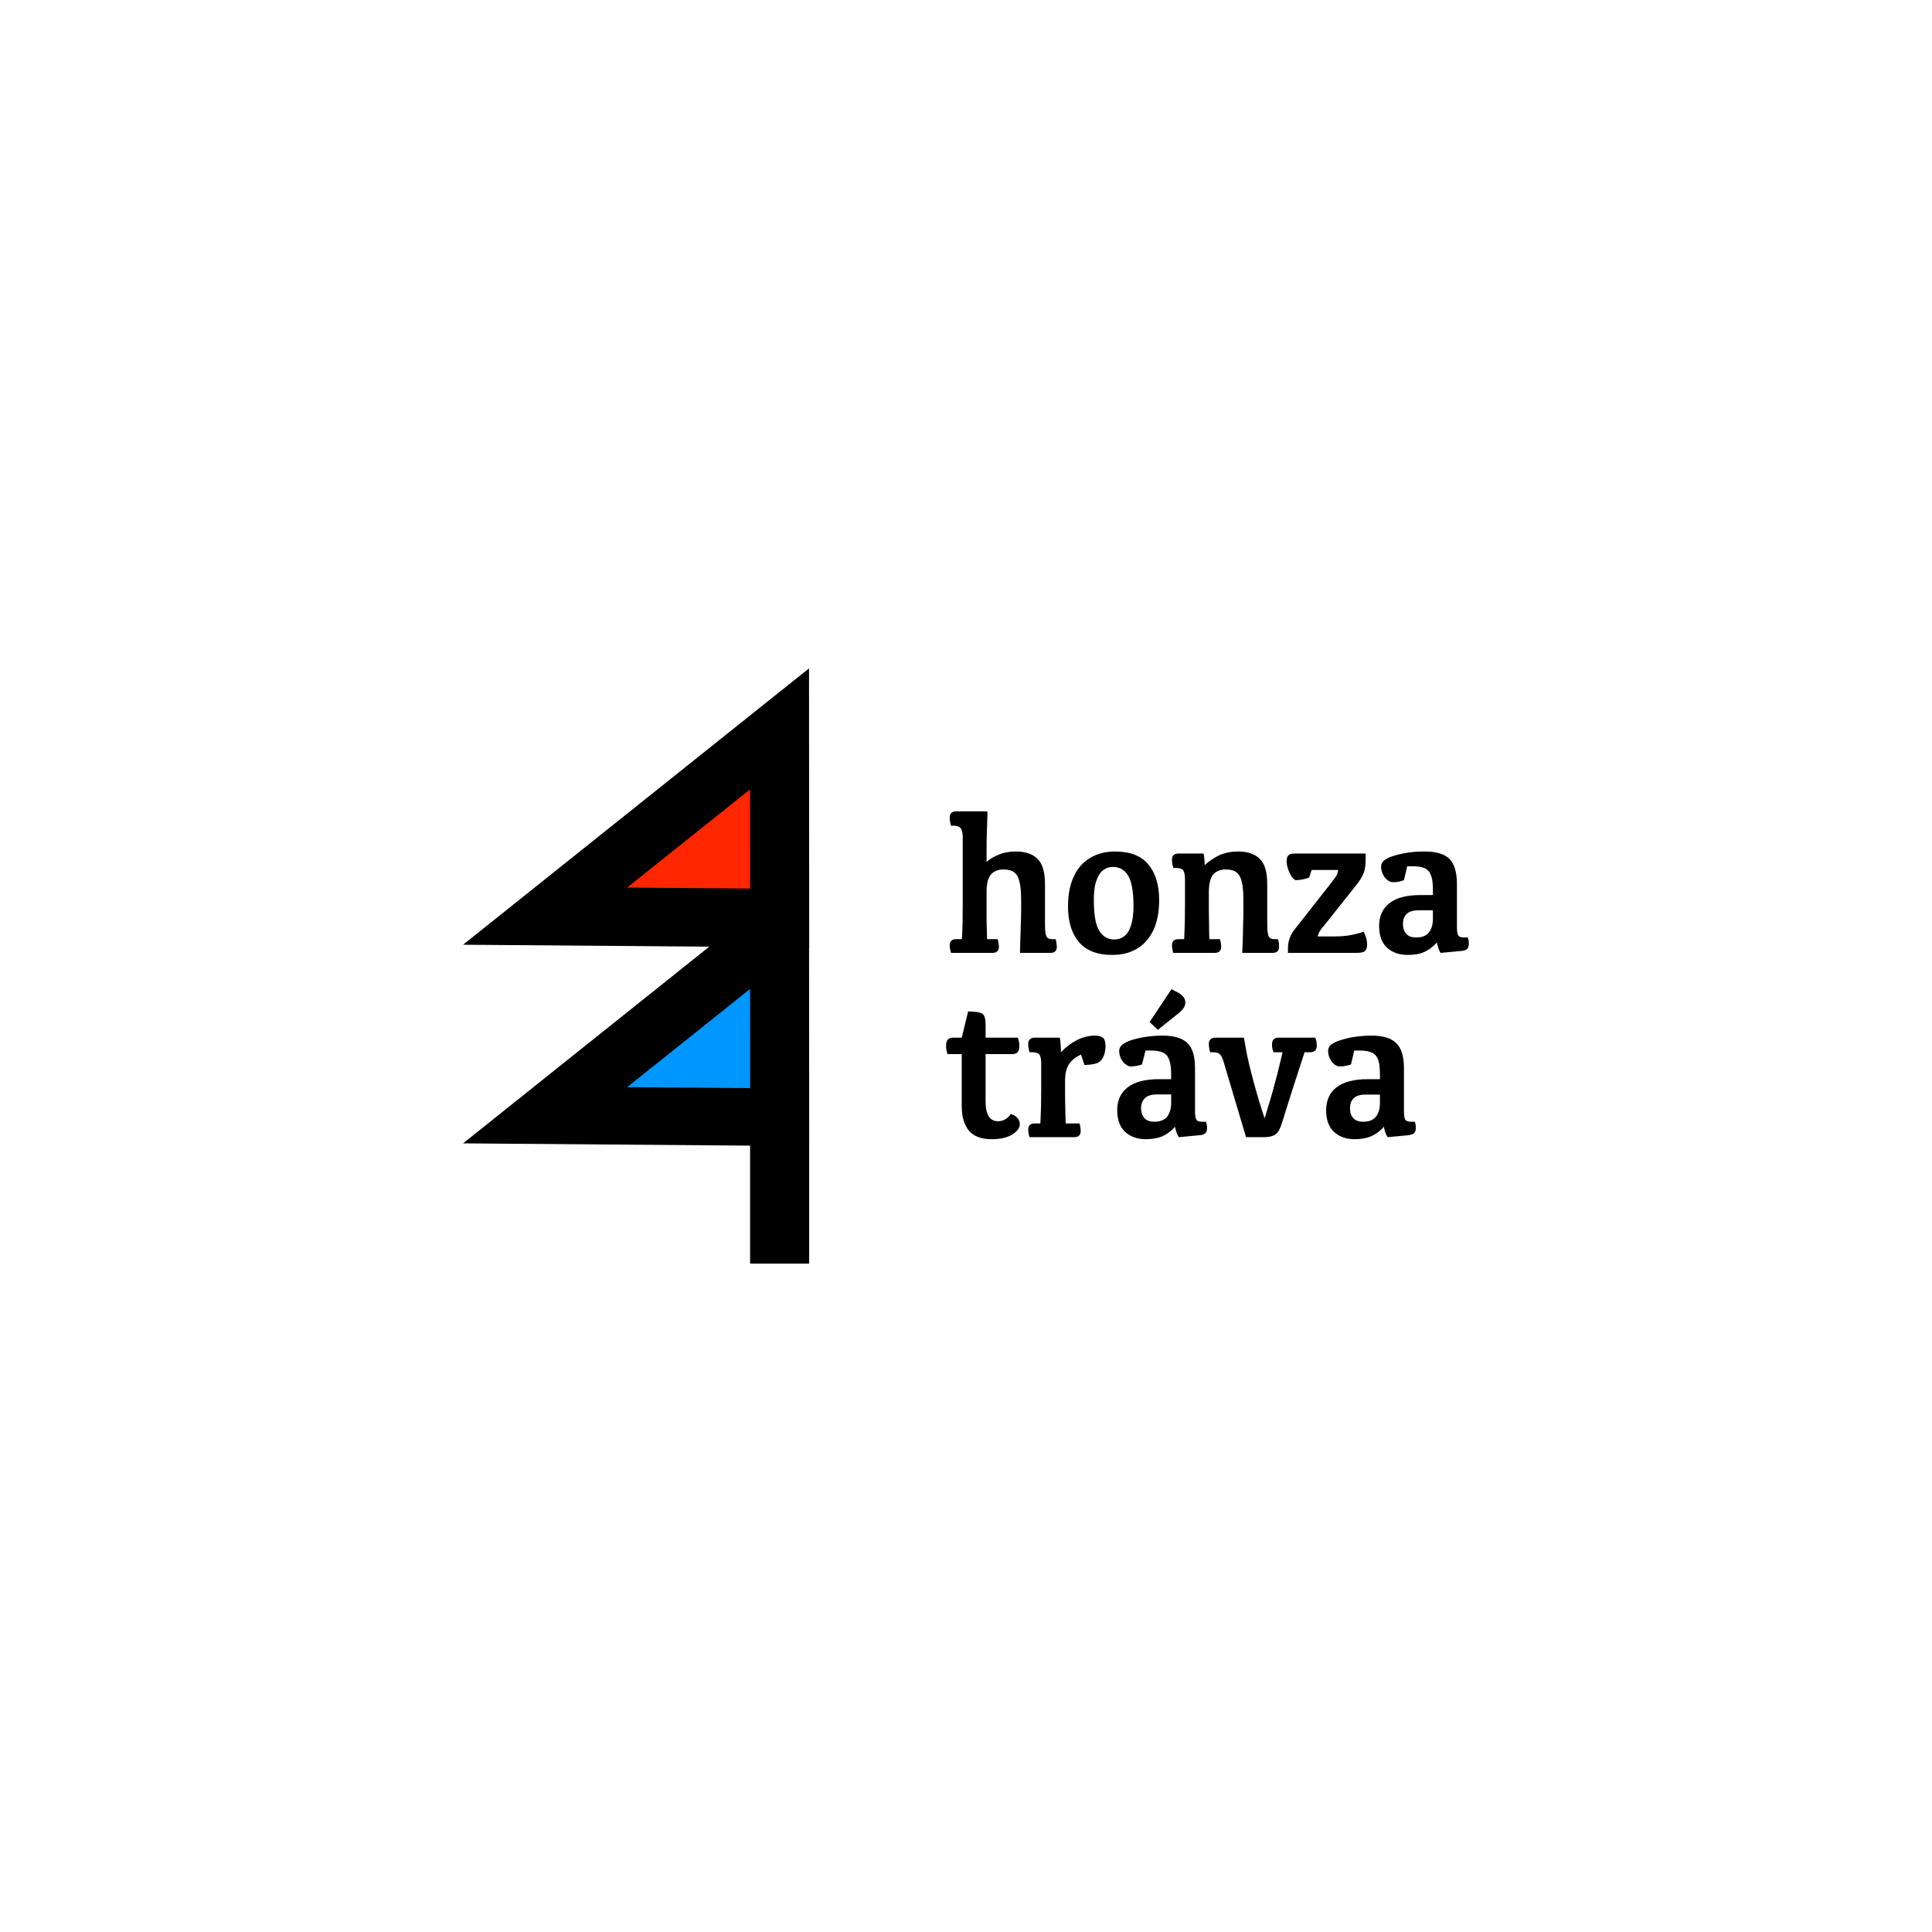
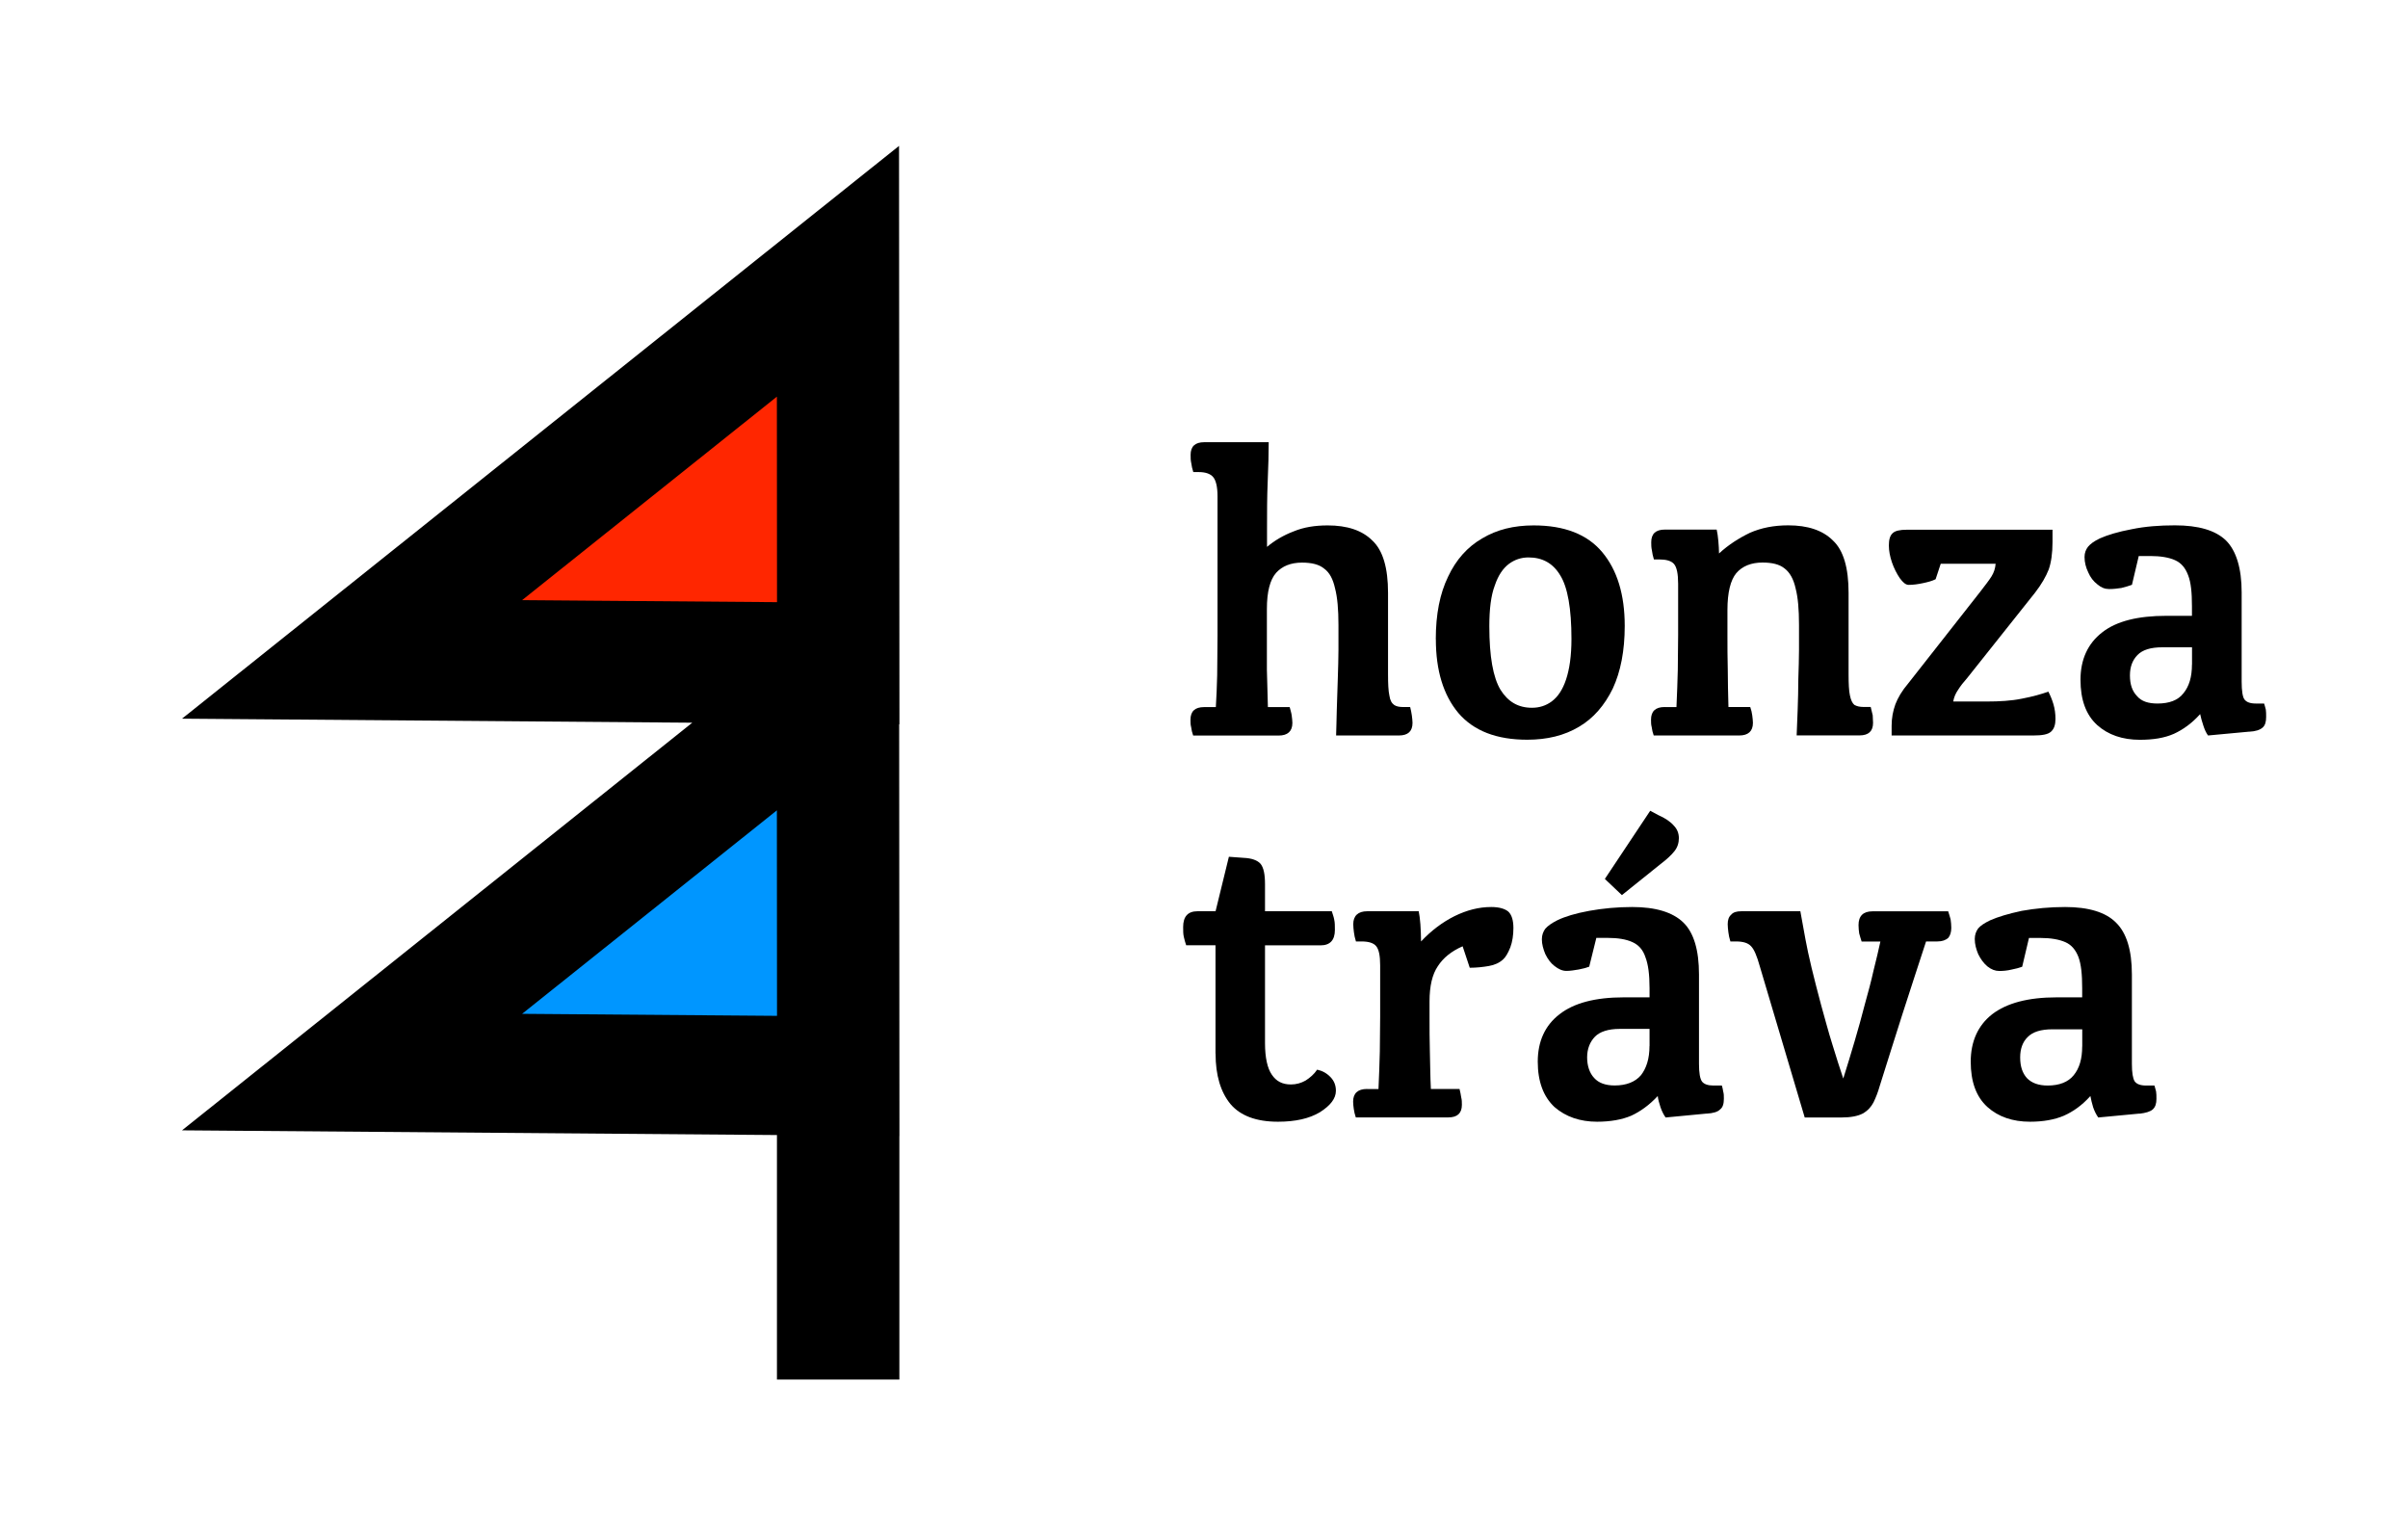
- <svg xmlns="http://www.w3.org/2000/svg" width="100%" height="100%" viewBox="0 0 1080 1080" version="1.1" xml:space="preserve" style="fill-rule:evenodd;clip-rule:evenodd;stroke-linejoin:round;stroke-miterlimit:2;">
-   <g id="honza_trava_logo_V1" transform="matrix(1.00089,0,0,1.00089,-12297.1,-760.837)">
-     <rect x="12286.1" y="760.158" width="1079.04" height="1079.04" style="fill:none;" />
-     <g transform="matrix(2.50653,0,0,1.6298,4367.88,-8055.99)">
-       <path d="M3326.2,5801.94L3262.24,5801.16L3317.1,5733.76L3262.24,5733.09L3339.33,5638.39L3339.37,5734.03L3339.34,5734.03L3339.37,5802.11L3339.36,5802.11L3339.36,5842.37L3326.2,5842.37L3326.2,5801.94Z" />
-     </g>
-     <g transform="matrix(0.890626,0,0,0.579102,9730.99,-2064.17)">
-       <path d="M3339.33,5638.39L3262.24,5733.09L3339.37,5734.03L3339.33,5638.39" style="fill:rgb(255,38,0);" />
-     </g>
-     <g transform="matrix(0.890626,0,0,0.579102,9730.99,-1952.69)">
-       <path d="M3339.33,5638.39L3262.24,5733.09L3339.37,5734.03L3339.33,5638.39" style="fill:rgb(0,150,255);" />
-     </g>
-     <g transform="matrix(9.1883,0,0,9.46869,-9355.14,-28199.3)">
-       <path d="M2413.44,3113.84L2413.78,3113.84C2413.8,3113.56 2413.81,3113.26 2413.82,3112.93C2413.82,3112.6 2413.83,3112.23 2413.83,3111.81L2413.83,3107.84C2413.83,3107.56 2413.78,3107.38 2413.7,3107.29C2413.62,3107.2 2413.48,3107.15 2413.28,3107.15L2413.12,3107.15C2413.09,3107.06 2413.07,3106.98 2413.06,3106.9C2413.04,3106.82 2413.04,3106.74 2413.04,3106.66C2413.04,3106.42 2413.17,3106.3 2413.44,3106.3L2415.33,3106.3C2415.33,3106.6 2415.32,3106.97 2415.3,3107.42C2415.28,3107.86 2415.28,3108.32 2415.28,3108.78L2415.28,3109.28C2415.5,3109.1 2415.76,3108.95 2416.06,3108.84C2416.36,3108.72 2416.69,3108.67 2417.06,3108.67C2417.63,3108.67 2418.07,3108.81 2418.37,3109.1C2418.68,3109.38 2418.83,3109.88 2418.83,3110.59L2418.83,3112.91C2418.83,3113.18 2418.84,3113.38 2418.87,3113.51C2418.89,3113.65 2418.94,3113.73 2419.01,3113.78C2419.07,3113.82 2419.16,3113.84 2419.27,3113.84L2419.48,3113.84C2419.5,3113.92 2419.52,3114 2419.53,3114.08C2419.54,3114.16 2419.55,3114.23 2419.55,3114.29C2419.55,3114.53 2419.42,3114.65 2419.15,3114.65L2417.31,3114.65C2417.32,3114.45 2417.32,3114.21 2417.33,3113.93C2417.34,3113.64 2417.35,3113.34 2417.36,3113.04C2417.37,3112.73 2417.38,3112.46 2417.38,3112.22L2417.38,3111.5C2417.38,3111.07 2417.35,3110.72 2417.28,3110.46C2417.22,3110.2 2417.12,3110.01 2416.96,3109.9C2416.81,3109.78 2416.59,3109.73 2416.31,3109.73C2415.98,3109.73 2415.73,3109.83 2415.55,3110.02C2415.37,3110.22 2415.28,3110.56 2415.28,3111.05L2415.28,3111.79C2415.28,3112.12 2415.28,3112.45 2415.28,3112.78C2415.29,3113.11 2415.3,3113.46 2415.31,3113.84L2415.95,3113.84C2415.97,3113.92 2416,3114 2416.01,3114.08C2416.02,3114.16 2416.03,3114.23 2416.03,3114.29C2416.03,3114.53 2415.89,3114.65 2415.63,3114.65L2413.12,3114.65C2413.09,3114.57 2413.07,3114.49 2413.06,3114.41C2413.04,3114.34 2413.04,3114.27 2413.04,3114.2C2413.04,3113.96 2413.17,3113.84 2413.44,3113.84Z" style="fill-rule:nonzero;" />
-       <path d="M2421.8,3111.54C2421.8,3112.4 2421.91,3113 2422.13,3113.35C2422.35,3113.69 2422.65,3113.86 2423.05,3113.86C2423.27,3113.86 2423.46,3113.8 2423.63,3113.68C2423.81,3113.55 2423.95,3113.35 2424.05,3113.06C2424.15,3112.77 2424.21,3112.39 2424.21,3111.9C2424.21,3111.04 2424.1,3110.43 2423.88,3110.09C2423.67,3109.75 2423.36,3109.58 2422.95,3109.58C2422.74,3109.58 2422.55,3109.64 2422.38,3109.76C2422.2,3109.89 2422.06,3110.09 2421.96,3110.38C2421.85,3110.66 2421.8,3111.05 2421.8,3111.54ZM2420.23,3111.91C2420.23,3111.2 2420.35,3110.61 2420.59,3110.13C2420.82,3109.65 2421.16,3109.28 2421.59,3109.04C2422.02,3108.79 2422.52,3108.67 2423.1,3108.67C2424,3108.67 2424.67,3108.92 2425.11,3109.43C2425.55,3109.94 2425.77,3110.64 2425.77,3111.53C2425.77,3112.24 2425.65,3112.83 2425.42,3113.31C2425.18,3113.79 2424.85,3114.16 2424.43,3114.4C2424,3114.65 2423.49,3114.77 2422.91,3114.77C2422.01,3114.77 2421.34,3114.52 2420.89,3114.01C2420.45,3113.5 2420.23,3112.8 2420.23,3111.91Z" style="fill-rule:nonzero;" />
-       <path d="M2426.95,3113.84L2427.29,3113.84C2427.31,3113.46 2427.32,3113.11 2427.33,3112.78C2427.33,3112.45 2427.34,3112.12 2427.34,3111.79L2427.34,3110.33C2427.34,3110.05 2427.3,3109.86 2427.22,3109.77C2427.14,3109.68 2426.99,3109.64 2426.79,3109.64L2426.63,3109.64C2426.6,3109.55 2426.58,3109.46 2426.57,3109.38C2426.55,3109.3 2426.55,3109.22 2426.55,3109.15C2426.55,3108.91 2426.68,3108.79 2426.95,3108.79L2428.47,3108.79C2428.49,3108.88 2428.51,3108.99 2428.52,3109.12C2428.53,3109.24 2428.54,3109.36 2428.54,3109.47C2428.82,3109.22 2429.13,3109.03 2429.45,3108.88C2429.78,3108.74 2430.15,3108.67 2430.57,3108.67C2431.14,3108.67 2431.58,3108.81 2431.88,3109.1C2432.19,3109.38 2432.34,3109.88 2432.34,3110.59L2432.34,3112.91C2432.34,3113.18 2432.35,3113.38 2432.38,3113.51C2432.41,3113.65 2432.45,3113.73 2432.51,3113.78C2432.58,3113.82 2432.67,3113.84 2432.78,3113.84L2432.99,3113.84C2433.01,3113.92 2433.03,3114 2433.05,3114.08C2433.05,3114.16 2433.06,3114.23 2433.06,3114.29C2433.06,3114.53 2432.93,3114.65 2432.66,3114.65L2430.82,3114.65C2430.83,3114.45 2430.84,3114.21 2430.85,3113.93C2430.86,3113.64 2430.87,3113.34 2430.87,3113.04C2430.88,3112.73 2430.89,3112.46 2430.89,3112.22L2430.89,3111.5C2430.89,3111.07 2430.86,3110.72 2430.79,3110.46C2430.73,3110.2 2430.62,3110.01 2430.47,3109.9C2430.32,3109.78 2430.1,3109.73 2429.82,3109.73C2429.49,3109.73 2429.23,3109.83 2429.05,3110.03C2428.88,3110.23 2428.79,3110.58 2428.79,3111.08L2428.79,3111.79C2428.79,3112.12 2428.79,3112.45 2428.8,3112.78C2428.8,3113.11 2428.81,3113.46 2428.82,3113.84L2429.46,3113.84C2429.49,3113.92 2429.51,3114 2429.52,3114.08C2429.53,3114.16 2429.54,3114.23 2429.54,3114.29C2429.54,3114.53 2429.4,3114.65 2429.14,3114.65L2426.63,3114.65C2426.6,3114.57 2426.58,3114.49 2426.57,3114.41C2426.55,3114.34 2426.55,3114.27 2426.55,3114.2C2426.55,3113.96 2426.68,3113.84 2426.95,3113.84Z" style="fill-rule:nonzero;" />
-       <path d="M2433.6,3114.65L2433.6,3114.37C2433.6,3114.15 2433.64,3113.95 2433.71,3113.76C2433.78,3113.58 2433.9,3113.38 2434.09,3113.16L2436.18,3110.58C2436.34,3110.38 2436.46,3110.23 2436.53,3110.12C2436.6,3110.01 2436.64,3109.89 2436.65,3109.76L2435.04,3109.76L2434.89,3110.2C2434.79,3110.25 2434.67,3110.28 2434.52,3110.31C2434.37,3110.34 2434.23,3110.36 2434.1,3110.36C2434.01,3110.36 2433.93,3110.29 2433.84,3110.17C2433.75,3110.04 2433.67,3109.89 2433.61,3109.72C2433.55,3109.55 2433.52,3109.39 2433.52,3109.24C2433.52,3109.08 2433.55,3108.96 2433.63,3108.89C2433.7,3108.82 2433.84,3108.79 2434.05,3108.79L2438.32,3108.79L2438.32,3109.14C2438.32,3109.46 2438.28,3109.72 2438.21,3109.92C2438.13,3110.12 2438,3110.34 2437.81,3110.58L2435.82,3113.01C2435.71,3113.13 2435.62,3113.24 2435.55,3113.35C2435.48,3113.45 2435.43,3113.56 2435.41,3113.68L2436.39,3113.68C2436.76,3113.68 2437.11,3113.66 2437.42,3113.6C2437.74,3113.54 2438,3113.47 2438.2,3113.4C2438.26,3113.51 2438.31,3113.63 2438.35,3113.76C2438.39,3113.89 2438.41,3114.03 2438.41,3114.18C2438.41,3114.34 2438.37,3114.46 2438.28,3114.54C2438.19,3114.62 2438.02,3114.65 2437.76,3114.65L2433.6,3114.65Z" style="fill-rule:nonzero;" />
-       <path d="M2442.41,3112.63L2442.41,3112.14L2441.54,3112.14C2441.2,3112.14 2440.96,3112.21 2440.81,3112.36C2440.66,3112.51 2440.59,3112.7 2440.59,3112.94C2440.59,3113.2 2440.66,3113.39 2440.8,3113.53C2440.93,3113.68 2441.13,3113.74 2441.4,3113.74C2441.74,3113.74 2442,3113.65 2442.16,3113.45C2442.33,3113.25 2442.41,3112.98 2442.41,3112.63ZM2444.09,3114.54L2442.88,3114.65C2442.82,3114.57 2442.78,3114.48 2442.74,3114.36C2442.7,3114.24 2442.67,3114.14 2442.65,3114.04C2442.41,3114.3 2442.15,3114.48 2441.88,3114.6C2441.6,3114.72 2441.27,3114.77 2440.88,3114.77C2440.37,3114.77 2439.95,3114.63 2439.63,3114.35C2439.3,3114.06 2439.14,3113.63 2439.14,3113.06C2439.14,3112.48 2439.35,3112.03 2439.78,3111.71C2440.2,3111.39 2440.83,3111.24 2441.66,3111.24L2442.41,3111.24L2442.41,3110.97C2442.41,3110.58 2442.38,3110.29 2442.3,3110.09C2442.22,3109.88 2442.1,3109.74 2441.92,3109.66C2441.74,3109.58 2441.49,3109.54 2441.19,3109.54L2440.85,3109.54L2440.65,3110.36C2440.57,3110.39 2440.46,3110.42 2440.34,3110.45C2440.22,3110.47 2440.1,3110.48 2439.98,3110.48C2439.86,3110.48 2439.75,3110.44 2439.64,3110.35C2439.52,3110.26 2439.43,3110.15 2439.37,3110.01C2439.3,3109.87 2439.26,3109.72 2439.26,3109.57C2439.26,3109.45 2439.3,3109.36 2439.36,3109.28C2439.43,3109.2 2439.54,3109.12 2439.71,3109.04C2439.94,3108.94 2440.25,3108.85 2440.64,3108.78C2441.04,3108.7 2441.46,3108.67 2441.91,3108.67C2442.6,3108.67 2443.1,3108.81 2443.41,3109.1C2443.71,3109.39 2443.87,3109.89 2443.87,3110.58L2443.87,3113.12C2443.87,3113.38 2443.9,3113.55 2443.95,3113.62C2444.01,3113.7 2444.12,3113.74 2444.29,3113.74L2444.53,3113.74C2444.55,3113.79 2444.56,3113.85 2444.58,3113.91C2444.59,3113.97 2444.59,3114.04 2444.59,3114.12C2444.59,3114.26 2444.56,3114.36 2444.49,3114.42C2444.41,3114.49 2444.28,3114.53 2444.09,3114.54Z" style="fill-rule:nonzero;" />
-       <path d="M2413.77,3123.7L2413.77,3120.62L2412.91,3120.62C2412.88,3120.54 2412.86,3120.46 2412.84,3120.38C2412.82,3120.3 2412.82,3120.21 2412.82,3120.1C2412.82,3119.8 2412.96,3119.65 2413.24,3119.65L2413.77,3119.65L2414.16,3118.1L2414.59,3118.13C2414.83,3118.14 2415,3118.2 2415.09,3118.3C2415.18,3118.41 2415.22,3118.6 2415.22,3118.88L2415.22,3119.65L2417.18,3119.65C2417.21,3119.74 2417.24,3119.82 2417.25,3119.89C2417.27,3119.97 2417.27,3120.07 2417.27,3120.18C2417.27,3120.47 2417.13,3120.62 2416.85,3120.62L2415.22,3120.62L2415.22,3123.4C2415.22,3123.82 2415.29,3124.12 2415.42,3124.3C2415.55,3124.49 2415.73,3124.58 2415.98,3124.58C2416.14,3124.58 2416.28,3124.54 2416.41,3124.47C2416.54,3124.39 2416.66,3124.29 2416.75,3124.16C2416.9,3124.19 2417.03,3124.26 2417.14,3124.37C2417.25,3124.48 2417.3,3124.61 2417.3,3124.76C2417.3,3124.98 2417.14,3125.18 2416.83,3125.37C2416.52,3125.55 2416.11,3125.64 2415.6,3125.64C2414.96,3125.64 2414.5,3125.47 2414.21,3125.14C2413.92,3124.8 2413.77,3124.32 2413.77,3123.7Z" style="fill-rule:nonzero;" />
-       <path d="M2418.22,3124.71L2418.55,3124.71C2418.57,3124.33 2418.58,3123.97 2418.59,3123.64C2418.59,3123.32 2418.6,3122.99 2418.6,3122.65L2418.6,3121.19C2418.6,3120.91 2418.56,3120.73 2418.48,3120.64C2418.4,3120.55 2418.26,3120.51 2418.05,3120.51L2417.89,3120.51C2417.86,3120.42 2417.84,3120.33 2417.83,3120.25C2417.82,3120.17 2417.81,3120.09 2417.81,3120.02C2417.81,3119.78 2417.95,3119.65 2418.22,3119.65L2419.73,3119.65C2419.75,3119.75 2419.77,3119.87 2419.78,3120.02C2419.79,3120.18 2419.8,3120.34 2419.8,3120.51C2420.1,3120.2 2420.43,3119.96 2420.78,3119.79C2421.14,3119.62 2421.49,3119.53 2421.86,3119.53C2422.09,3119.53 2422.26,3119.58 2422.36,3119.66C2422.46,3119.75 2422.51,3119.91 2422.51,3120.13C2422.51,3120.33 2422.48,3120.52 2422.42,3120.68C2422.35,3120.85 2422.28,3120.96 2422.21,3121.02C2422.1,3121.12 2421.96,3121.18 2421.79,3121.21C2421.62,3121.24 2421.43,3121.26 2421.23,3121.26L2421.02,3120.65C2420.69,3120.79 2420.45,3120.98 2420.29,3121.22C2420.13,3121.45 2420.05,3121.78 2420.05,3122.22L2420.05,3122.65C2420.05,3122.99 2420.05,3123.32 2420.06,3123.64C2420.07,3123.97 2420.07,3124.33 2420.09,3124.71L2420.93,3124.71C2420.95,3124.79 2420.97,3124.87 2420.98,3124.95C2421,3125.02 2421,3125.09 2421,3125.16C2421,3125.4 2420.87,3125.52 2420.6,3125.52L2417.89,3125.52C2417.86,3125.43 2417.84,3125.36 2417.83,3125.28C2417.82,3125.2 2417.81,3125.14 2417.81,3125.07C2417.81,3124.83 2417.95,3124.71 2418.22,3124.71Z" style="fill-rule:nonzero;" />
-       <path d="M2426.5,3123.49L2426.5,3123L2425.62,3123C2425.29,3123 2425.04,3123.08 2424.9,3123.22C2424.75,3123.37 2424.67,3123.57 2424.67,3123.81C2424.67,3124.06 2424.74,3124.26 2424.88,3124.4C2425.01,3124.54 2425.21,3124.61 2425.48,3124.61C2425.82,3124.61 2426.08,3124.51 2426.25,3124.32C2426.41,3124.12 2426.5,3123.85 2426.5,3123.49ZM2428.17,3125.41L2426.97,3125.52C2426.91,3125.44 2426.86,3125.34 2426.82,3125.23C2426.78,3125.11 2426.75,3125.01 2426.74,3124.91C2426.49,3125.17 2426.23,3125.35 2425.96,3125.47C2425.69,3125.58 2425.35,3125.64 2424.96,3125.64C2424.46,3125.64 2424.04,3125.5 2423.71,3125.22C2423.39,3124.93 2423.22,3124.5 2423.22,3123.93C2423.22,3123.35 2423.43,3122.9 2423.86,3122.58C2424.28,3122.26 2424.91,3122.1 2425.74,3122.1L2426.5,3122.1L2426.5,3121.84C2426.5,3121.45 2426.46,3121.16 2426.38,3120.96C2426.31,3120.75 2426.18,3120.61 2426,3120.53C2425.82,3120.45 2425.58,3120.41 2425.27,3120.41L2424.94,3120.41L2424.73,3121.23C2424.65,3121.26 2424.54,3121.29 2424.42,3121.31C2424.3,3121.33 2424.18,3121.35 2424.06,3121.35C2423.94,3121.35 2423.83,3121.3 2423.71,3121.21C2423.6,3121.13 2423.51,3121.01 2423.44,3120.87C2423.38,3120.73 2423.34,3120.59 2423.34,3120.45C2423.34,3120.33 2423.38,3120.23 2423.44,3120.15C2423.51,3120.07 2423.63,3119.99 2423.79,3119.91C2424.02,3119.8 2424.33,3119.71 2424.73,3119.64C2425.12,3119.57 2425.55,3119.53 2425.99,3119.53C2426.68,3119.53 2427.18,3119.68 2427.49,3119.97C2427.8,3120.26 2427.95,3120.76 2427.95,3121.45L2427.95,3123.99C2427.95,3124.25 2427.98,3124.42 2428.04,3124.5C2428.1,3124.57 2428.21,3124.61 2428.37,3124.61L2428.62,3124.61C2428.64,3124.67 2428.65,3124.72 2428.66,3124.78C2428.68,3124.84 2428.68,3124.91 2428.68,3124.98C2428.68,3125.13 2428.65,3125.23 2428.57,3125.29C2428.5,3125.36 2428.37,3125.4 2428.17,3125.41ZM2425.19,3118.73L2426.52,3116.79L2426.75,3116.91C2426.96,3117 2427.11,3117.1 2427.21,3117.21C2427.31,3117.31 2427.36,3117.43 2427.36,3117.57C2427.36,3117.7 2427.32,3117.83 2427.23,3117.94C2427.14,3118.05 2427.01,3118.17 2426.82,3118.31L2425.69,3119.19L2425.19,3118.73Z" style="fill-rule:nonzero;" />
-       <path d="M2431.05,3125.52L2429.73,3121.21C2429.65,3120.93 2429.57,3120.74 2429.48,3120.65C2429.39,3120.55 2429.24,3120.51 2429.03,3120.51L2428.87,3120.51C2428.84,3120.42 2428.82,3120.33 2428.81,3120.25C2428.8,3120.17 2428.79,3120.09 2428.79,3120.02C2428.79,3119.9 2428.82,3119.81 2428.89,3119.75C2428.95,3119.68 2429.05,3119.65 2429.19,3119.65L2430.92,3119.65L2431.07,3120.45C2431.11,3120.66 2431.17,3120.94 2431.25,3121.26C2431.33,3121.59 2431.43,3121.95 2431.53,3122.32C2431.64,3122.7 2431.74,3123.07 2431.86,3123.44C2431.97,3123.8 2432.08,3124.12 2432.18,3124.41C2432.29,3124.07 2432.4,3123.72 2432.51,3123.36C2432.62,3123 2432.72,3122.65 2432.81,3122.31C2432.91,3121.96 2433,3121.64 2433.07,3121.33C2433.15,3121.02 2433.22,3120.74 2433.27,3120.51L2432.72,3120.51C2432.69,3120.43 2432.67,3120.35 2432.65,3120.28C2432.64,3120.21 2432.63,3120.13 2432.63,3120.04C2432.63,3119.78 2432.77,3119.65 2433.04,3119.65L2435.26,3119.65C2435.29,3119.73 2435.31,3119.81 2435.33,3119.88C2435.34,3119.95 2435.35,3120.03 2435.35,3120.12C2435.35,3120.24 2435.32,3120.34 2435.26,3120.41C2435.19,3120.47 2435.09,3120.51 2434.94,3120.51L2434.61,3120.51C2434.38,3121.19 2434.15,3121.88 2433.92,3122.57C2433.7,3123.25 2433.47,3123.94 2433.25,3124.63C2433.2,3124.8 2433.14,3124.95 2433.07,3125.09C2433,3125.22 2432.9,3125.33 2432.75,3125.41C2432.61,3125.48 2432.4,3125.52 2432.13,3125.52L2431.05,3125.52Z" style="fill-rule:nonzero;" />
-       <path d="M2439.19,3123.5L2439.19,3123.01L2438.32,3123.01C2437.98,3123.01 2437.74,3123.08 2437.59,3123.23C2437.44,3123.37 2437.37,3123.57 2437.37,3123.81C2437.37,3124.07 2437.44,3124.26 2437.57,3124.4C2437.71,3124.54 2437.91,3124.61 2438.18,3124.61C2438.52,3124.61 2438.78,3124.51 2438.94,3124.32C2439.11,3124.12 2439.19,3123.85 2439.19,3123.5ZM2440.87,3125.41L2439.66,3125.52C2439.6,3125.44 2439.55,3125.34 2439.51,3125.23C2439.47,3125.11 2439.45,3125.01 2439.43,3124.91C2439.19,3125.17 2438.93,3125.35 2438.65,3125.47C2438.38,3125.58 2438.05,3125.64 2437.66,3125.64C2437.15,3125.64 2436.73,3125.5 2436.41,3125.22C2436.08,3124.93 2435.92,3124.5 2435.92,3123.93C2435.92,3123.35 2436.13,3122.9 2436.55,3122.58C2436.98,3122.26 2437.61,3122.1 2438.44,3122.1L2439.19,3122.1L2439.19,3121.84C2439.19,3121.45 2439.16,3121.16 2439.08,3120.95C2439,3120.75 2438.88,3120.61 2438.7,3120.53C2438.52,3120.45 2438.27,3120.41 2437.97,3120.41L2437.63,3120.41L2437.43,3121.23C2437.34,3121.26 2437.24,3121.29 2437.12,3121.31C2436.99,3121.34 2436.87,3121.35 2436.76,3121.35C2436.64,3121.35 2436.53,3121.31 2436.41,3121.22C2436.3,3121.13 2436.21,3121.01 2436.14,3120.87C2436.08,3120.73 2436.04,3120.59 2436.04,3120.44C2436.04,3120.32 2436.08,3120.22 2436.14,3120.14C2436.21,3120.06 2436.32,3119.99 2436.49,3119.91C2436.72,3119.81 2437.03,3119.72 2437.42,3119.64C2437.82,3119.57 2438.24,3119.53 2438.69,3119.53C2439.38,3119.53 2439.88,3119.68 2440.18,3119.97C2440.49,3120.26 2440.65,3120.75 2440.65,3121.45L2440.65,3123.99C2440.65,3124.25 2440.68,3124.41 2440.73,3124.49C2440.79,3124.57 2440.9,3124.61 2441.07,3124.61L2441.31,3124.61C2441.33,3124.66 2441.34,3124.72 2441.36,3124.78C2441.37,3124.84 2441.37,3124.91 2441.37,3124.99C2441.37,3125.12 2441.34,3125.22 2441.26,3125.29C2441.19,3125.35 2441.06,3125.39 2440.87,3125.41Z" style="fill-rule:nonzero;" />
-     </g>
+ <svg xmlns="http://www.w3.org/2000/svg" id="Vrstva_1" version="1.1" viewBox="0 0 358 225.89">
+   <defs>
+     <style>
+       .st0 {
+         fill: #0096ff;
+       }
+ 
+       .st0, .st1, .st2 {
+         fill-rule: evenodd;
+       }
+ 
+       .st2 {
+         fill: #ff2600;
+       }
+     </style>
+   </defs>
+   <path class="st1" d="M115.5,168.74l-88.44-.7,75.86-60.6-75.86-.6L133.66,21.69l.06,85.99h-.04l.04,61.21h-.01v36.2h-18.2v-36.35Z" />
+   <path class="st2" d="M115.5,58.97l-37.88,30.25,37.9.3-.02-30.55" />
+   <path class="st0" d="M115.5,120.47l-37.88,30.25,37.9.3-.02-30.55" />
+   <g>
+     <path d="M179.04,105.12h1.72c.1-1.46.15-3.03.2-4.75,0-1.72.05-3.66.05-5.85v-20.74c0-1.46-.25-2.4-.66-2.87-.4-.47-1.12-.73-2.13-.73h-.81c-.15-.47-.25-.89-.3-1.31-.1-.42-.1-.84-.1-1.25,0-1.25.66-1.88,2.03-1.88h9.58c0,1.57-.05,3.5-.15,5.85-.1,2.3-.1,4.7-.1,7.1v2.61c1.12-.94,2.43-1.72,3.95-2.3,1.52-.63,3.19-.89,5.07-.89,2.89,0,5.12.73,6.64,2.25,1.57,1.46,2.33,4.07,2.33,7.78v12.12c0,1.41.05,2.45.2,3.13.1.73.35,1.15.71,1.41.3.21.76.31,1.32.31h1.06c.1.42.2.84.25,1.25.05.42.1.78.1,1.1,0,1.25-.66,1.88-2.03,1.88h-9.33c.05-1.04.05-2.3.1-3.76.05-1.52.1-3.08.15-4.65.05-1.62.1-3.03.1-4.28v-3.76c0-2.25-.15-4.07-.51-5.43-.3-1.36-.81-2.35-1.62-2.93-.76-.63-1.87-.89-3.29-.89-1.67,0-2.94.52-3.85,1.52-.91,1.04-1.37,2.82-1.37,5.38v9.04c.05,1.72.1,3.55.15,5.54h3.24c.1.42.25.84.3,1.25.05.42.1.78.1,1.1,0,1.25-.71,1.88-2.03,1.88h-12.72c-.15-.42-.25-.84-.3-1.25-.1-.36-.1-.73-.1-1.1,0-1.25.66-1.88,2.03-1.88Z" />
+     <path d="M221.42,93.1c0,4.49.56,7.63,1.67,9.46,1.12,1.78,2.64,2.66,4.66,2.66,1.12,0,2.08-.31,2.94-.94.91-.68,1.62-1.72,2.13-3.24.51-1.52.81-3.5.81-6.06,0-4.49-.56-7.68-1.67-9.45-1.06-1.78-2.63-2.66-4.71-2.66-1.06,0-2.03.31-2.89.94-.91.68-1.62,1.72-2.13,3.24-.56,1.46-.81,3.5-.81,6.06ZM213.46,95.03c0-3.71.61-6.79,1.83-9.3,1.17-2.51,2.89-4.44,5.07-5.69,2.18-1.31,4.71-1.93,7.65-1.93,4.56,0,7.96,1.31,10.19,3.97,2.23,2.66,3.35,6.32,3.35,10.97,0,3.71-.61,6.79-1.77,9.3-1.22,2.51-2.89,4.44-5.02,5.69-2.18,1.31-4.76,1.93-7.7,1.93-4.56,0-7.96-1.31-10.24-3.97-2.23-2.66-3.35-6.32-3.35-10.97Z" />
+     <path d="M247.52,105.12h1.72c.1-1.99.15-3.81.2-5.54,0-1.72.05-3.45.05-5.17v-7.63c0-1.46-.2-2.45-.61-2.93s-1.17-.68-2.18-.68h-.81c-.15-.47-.25-.94-.3-1.36-.1-.42-.1-.84-.1-1.2,0-1.25.66-1.88,2.03-1.88h7.7c.1.47.2,1.04.25,1.72.05.63.1,1.25.1,1.83,1.42-1.31,2.99-2.3,4.61-3.08,1.67-.73,3.55-1.1,5.68-1.1,2.89,0,5.12.73,6.64,2.25,1.57,1.46,2.33,4.07,2.33,7.78v12.12c0,1.41.05,2.45.2,3.13.15.73.36,1.15.66,1.41.36.21.81.31,1.37.31h1.06c.1.42.2.84.3,1.25,0,.42.05.78.05,1.1,0,1.25-.66,1.88-2.03,1.88h-9.33c.05-1.04.1-2.3.15-3.76.05-1.52.1-3.08.1-4.65.05-1.62.1-3.03.1-4.28v-3.76c0-2.25-.15-4.07-.51-5.43-.3-1.36-.86-2.35-1.62-2.93-.76-.63-1.87-.89-3.29-.89-1.67,0-2.99.52-3.9,1.57-.86,1.04-1.32,2.87-1.32,5.49v3.71c0,1.72,0,3.45.05,5.17,0,1.72.05,3.55.1,5.54h3.24c.15.42.25.84.3,1.25.05.42.1.78.1,1.1,0,1.25-.71,1.88-2.03,1.88h-12.72c-.15-.42-.25-.84-.3-1.25-.1-.36-.1-.73-.1-1.1,0-1.25.66-1.88,2.03-1.88Z" />
+     <path d="M281.23,109.35v-1.46c0-1.15.2-2.19.56-3.19.36-.94.96-1.99,1.93-3.13l10.59-13.48c.81-1.05,1.42-1.83,1.77-2.4.36-.58.56-1.2.61-1.88h-8.16l-.76,2.3c-.51.26-1.12.42-1.87.58s-1.47.26-2.13.26c-.46,0-.86-.37-1.32-.99-.46-.68-.86-1.46-1.17-2.35-.3-.89-.46-1.72-.46-2.51,0-.84.15-1.46.56-1.83.36-.36,1.07-.52,2.13-.52h21.64v1.83c0,1.67-.2,3.03-.56,4.07-.41,1.05-1.06,2.19-2.03,3.45l-10.09,12.69c-.56.63-1.01,1.2-1.37,1.78-.36.52-.61,1.1-.71,1.72h4.97c1.88,0,3.65-.1,5.22-.42,1.62-.31,2.94-.68,3.95-1.05.3.58.56,1.2.76,1.88.2.68.3,1.41.3,2.19,0,.84-.2,1.46-.66,1.88s-1.32.57-2.64.57h-21.09Z" />
+     <path d="M325.89,98.79v-2.56h-4.41c-1.72,0-2.94.37-3.7,1.15-.76.78-1.12,1.78-1.12,3.03,0,1.36.35,2.35,1.06,3.08.66.78,1.67,1.1,3.04,1.1,1.72,0,3.04-.47,3.85-1.52.86-1.04,1.27-2.45,1.27-4.28ZM334.4,108.77l-6.13.57c-.3-.42-.51-.89-.71-1.51-.2-.63-.36-1.15-.46-1.67-1.22,1.36-2.53,2.3-3.9,2.93-1.42.63-3.09.89-5.07.89-2.58,0-4.71-.73-6.34-2.19-1.67-1.52-2.48-3.76-2.48-6.74s1.07-5.38,3.24-7.05c2.13-1.67,5.32-2.45,9.53-2.45h3.8v-1.41c0-2.04-.15-3.55-.56-4.6-.41-1.1-1.01-1.83-1.93-2.25-.91-.42-2.18-.63-3.7-.63h-1.72l-1.01,4.28c-.4.16-.96.31-1.57.47-.61.1-1.22.16-1.83.16s-1.17-.21-1.72-.68c-.61-.47-1.06-1.05-1.37-1.78-.36-.73-.56-1.52-.56-2.3,0-.63.2-1.1.51-1.52.35-.42.91-.84,1.77-1.25,1.17-.52,2.74-.99,4.71-1.36,2.03-.42,4.16-.58,6.44-.58,3.5,0,6.03.73,7.6,2.25,1.52,1.51,2.33,4.13,2.33,7.73v13.27c0,1.36.15,2.25.4,2.61.3.42.86.63,1.72.63h1.22c.1.26.15.58.25.89.05.31.05.68.05,1.1,0,.73-.15,1.25-.51,1.57-.41.37-1.06.58-2.03.63Z" />
+     <path d="M180.71,156.62v-16.09h-4.36c-.15-.42-.25-.84-.35-1.25-.1-.42-.1-.89-.1-1.46,0-1.57.71-2.35,2.13-2.35h2.69l1.98-8.1,2.18.16c1.22.05,2.08.37,2.53.89.46.57.66,1.57.66,3.03v4.02h9.93c.15.47.3.89.36,1.25.1.42.1.94.1,1.52,0,1.52-.71,2.3-2.13,2.3h-8.26v14.52c0,2.19.36,3.76,1.01,4.7.66.99,1.57,1.46,2.84,1.46.81,0,1.52-.21,2.18-.58.66-.42,1.27-.94,1.72-1.62.76.16,1.42.52,1.98,1.1.56.57.81,1.25.81,2.04,0,1.15-.81,2.19-2.38,3.19-1.57.94-3.65,1.41-6.23,1.41-3.24,0-5.58-.89-7.05-2.61-1.47-1.78-2.23-4.28-2.23-7.52Z" />
+     <path d="M203.27,161.9h1.67c.1-1.98.15-3.87.2-5.59,0-1.67.05-3.39.05-5.17v-7.63c0-1.46-.2-2.4-.61-2.87-.41-.47-1.12-.68-2.18-.68h-.81c-.15-.47-.25-.94-.3-1.36s-.1-.84-.1-1.2c0-1.25.71-1.93,2.08-1.93h7.65c.1.52.2,1.15.25,1.93.05.84.1,1.67.1,2.56,1.52-1.62,3.19-2.87,4.97-3.76,1.82-.89,3.6-1.36,5.47-1.36,1.17,0,2.03.26,2.53.68.51.47.76,1.31.76,2.45,0,1.05-.15,2.04-.46,2.87-.35.89-.71,1.46-1.06,1.78-.56.52-1.27.84-2.13.99s-1.83.26-2.84.26l-1.06-3.19c-1.67.73-2.89,1.72-3.7,2.98-.81,1.2-1.22,2.93-1.22,5.22v2.25c0,1.78,0,3.5.05,5.17.05,1.72.05,3.61.15,5.59h4.26c.1.42.2.84.25,1.25.1.37.1.73.1,1.1,0,1.25-.66,1.88-2.03,1.88h-13.74c-.15-.47-.25-.84-.3-1.25s-.1-.73-.1-1.1c0-1.25.71-1.88,2.08-1.88Z" />
+     <path d="M245.24,155.52v-2.56h-4.46c-1.67,0-2.94.42-3.65,1.15-.76.78-1.17,1.83-1.17,3.08s.36,2.35,1.06,3.08c.66.73,1.67,1.1,3.04,1.1,1.72,0,3.04-.52,3.9-1.52.81-1.04,1.27-2.45,1.27-4.34ZM253.71,165.55l-6.08.58c-.3-.42-.56-.94-.76-1.52-.2-.63-.36-1.15-.41-1.67-1.27,1.36-2.59,2.3-3.95,2.93-1.37.58-3.09.89-5.07.89-2.53,0-4.66-.73-6.34-2.19-1.62-1.52-2.48-3.76-2.48-6.74s1.06-5.38,3.24-7.05c2.13-1.67,5.32-2.51,9.53-2.51h3.85v-1.36c0-2.04-.2-3.55-.61-4.6-.35-1.1-1.01-1.83-1.93-2.25s-2.13-.63-3.7-.63h-1.67l-1.06,4.28c-.41.16-.96.31-1.57.42-.61.1-1.22.21-1.82.21s-1.17-.26-1.77-.73c-.56-.42-1.01-1.04-1.37-1.78-.3-.73-.51-1.46-.51-2.19,0-.63.2-1.15.51-1.57.36-.42.96-.84,1.77-1.25,1.17-.57,2.74-1.04,4.76-1.41,1.98-.36,4.16-.57,6.39-.57,3.5,0,6.03.78,7.6,2.3s2.33,4.13,2.33,7.73v13.27c0,1.36.15,2.25.46,2.66.3.37.86.58,1.67.58h1.27c.1.31.15.57.2.89.1.31.1.68.1,1.04,0,.78-.15,1.31-.56,1.62-.36.37-1.01.57-2.03.63ZM238.6,130.66l6.74-10.13,1.17.63c1.06.47,1.83.99,2.33,1.57.51.52.76,1.15.76,1.88,0,.68-.2,1.36-.66,1.93-.46.58-1.12,1.2-2.08,1.93l-5.73,4.6-2.53-2.4Z" />
+     <path d="M268.31,166.13l-6.69-22.51c-.41-1.46-.81-2.45-1.27-2.93-.46-.52-1.22-.73-2.28-.73h-.81c-.15-.47-.25-.94-.3-1.36s-.1-.84-.1-1.2c0-.63.15-1.1.51-1.41.3-.37.81-.52,1.52-.52h8.77l.76,4.18c.2,1.1.51,2.56.91,4.23.41,1.72.91,3.6,1.42,5.54.56,1.98,1.06,3.92,1.67,5.85.56,1.88,1.12,3.55,1.62,5.07.56-1.78,1.12-3.6,1.67-5.48.56-1.88,1.06-3.71,1.52-5.49.51-1.83.96-3.5,1.32-5.12.4-1.62.76-3.08,1.01-4.28h-2.79c-.15-.42-.25-.84-.36-1.2-.05-.37-.1-.78-.1-1.25,0-1.36.71-2.04,2.08-2.04h11.25c.15.42.25.84.36,1.2.05.37.1.78.1,1.25,0,.63-.15,1.15-.46,1.51-.36.31-.86.52-1.62.52h-1.67c-1.17,3.55-2.33,7.16-3.5,10.76-1.12,3.55-2.28,7.16-3.4,10.76-.25.89-.56,1.67-.91,2.4-.36.68-.86,1.25-1.62,1.67-.71.37-1.77.58-3.14.58h-5.47Z" />
+     <path d="M309.57,155.58v-2.56h-4.41c-1.72,0-2.94.37-3.7,1.15-.76.73-1.12,1.78-1.12,3.03,0,1.36.35,2.35,1.01,3.08.71.73,1.72,1.1,3.09,1.1,1.72,0,3.04-.52,3.85-1.52.86-1.04,1.27-2.45,1.27-4.28ZM318.08,165.55l-6.13.58c-.3-.42-.56-.94-.76-1.52-.2-.63-.3-1.15-.41-1.67-1.22,1.36-2.53,2.3-3.95,2.93-1.37.58-3.04.89-5.02.89-2.59,0-4.71-.73-6.34-2.19-1.67-1.52-2.48-3.76-2.48-6.74s1.06-5.38,3.19-7.05c2.18-1.67,5.37-2.51,9.58-2.51h3.8v-1.36c0-2.04-.15-3.55-.56-4.65-.41-1.04-1.01-1.78-1.93-2.19s-2.18-.63-3.7-.63h-1.72l-1.01,4.28c-.46.16-.96.31-1.57.42-.66.16-1.27.21-1.83.21-.61,0-1.17-.21-1.77-.68-.56-.47-1.01-1.1-1.37-1.83-.3-.73-.51-1.46-.51-2.25,0-.63.2-1.15.51-1.57.36-.42.91-.78,1.77-1.2,1.17-.52,2.74-.99,4.71-1.41,2.03-.36,4.16-.57,6.44-.57,3.5,0,6.03.78,7.55,2.3,1.57,1.52,2.38,4.07,2.38,7.73v13.27c0,1.36.15,2.19.41,2.61.3.42.86.63,1.72.63h1.22c.1.26.15.57.25.89.05.31.05.68.05,1.1,0,.68-.15,1.2-.56,1.57-.36.31-1.01.52-1.98.63Z" />
  </g>
</svg>
